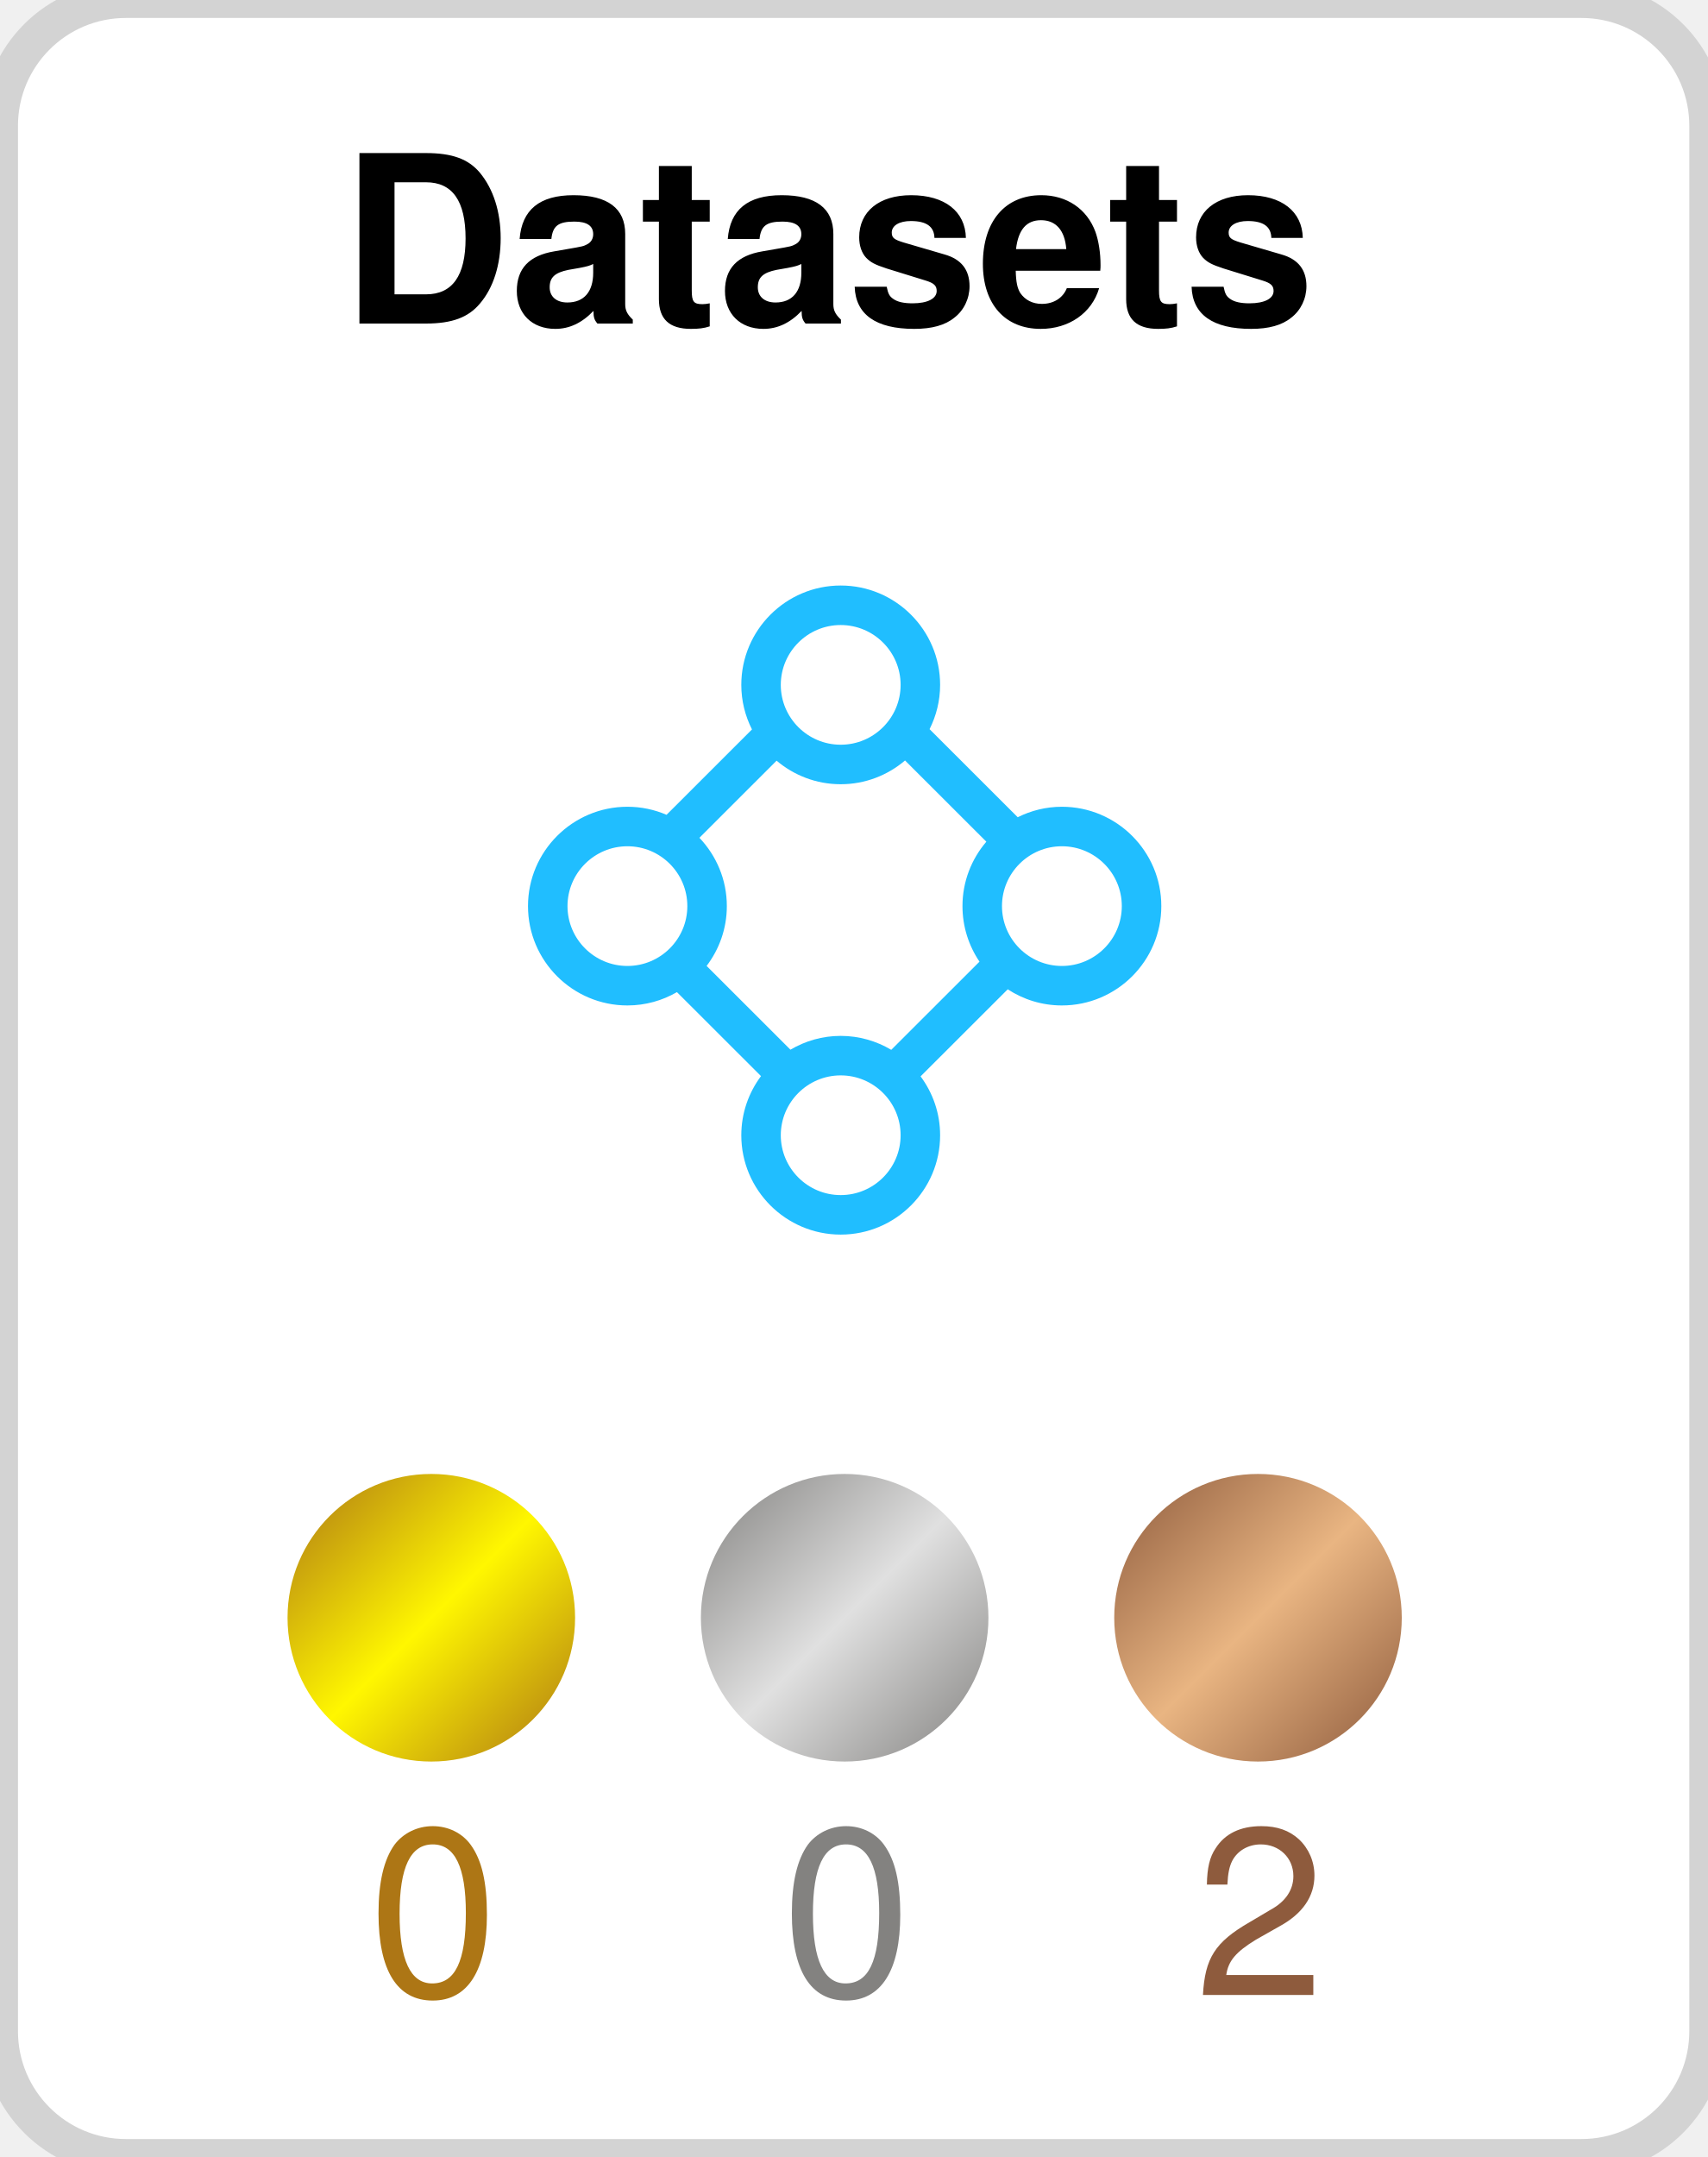
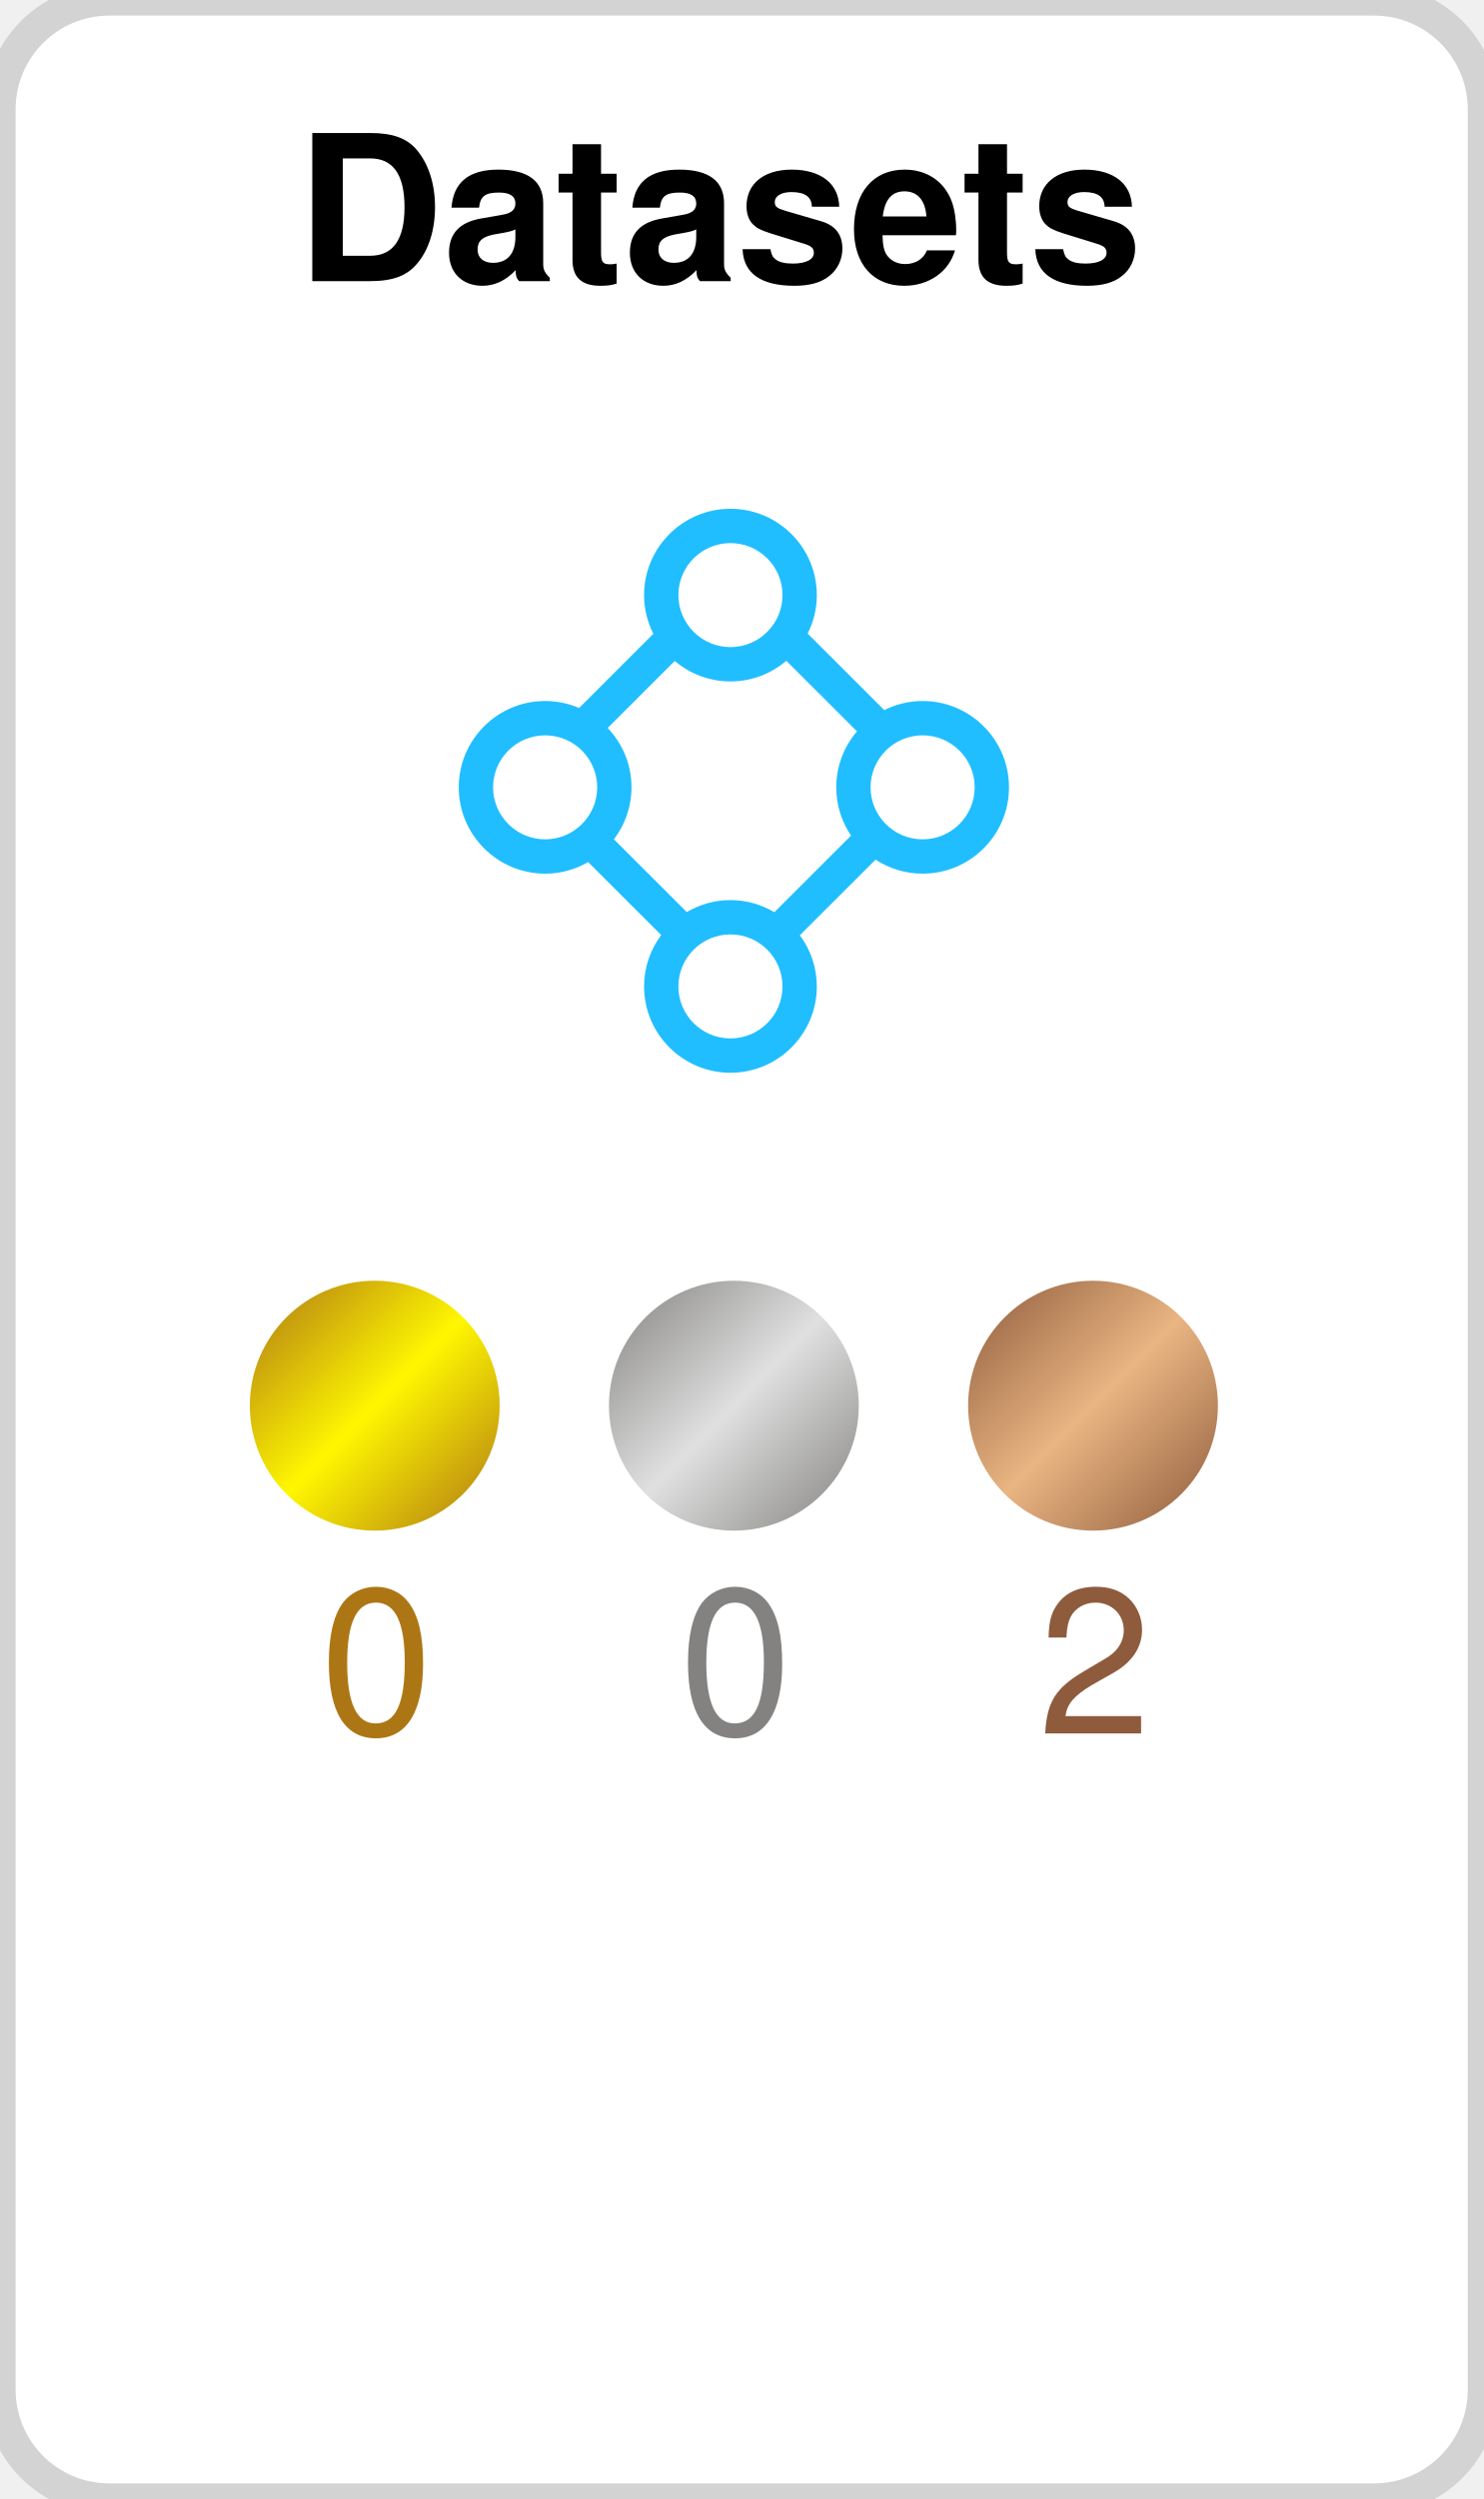
- <svg xmlns="http://www.w3.org/2000/svg" version="1.1" width="95" height="120">
-   <rect width="95" height="120" stroke-width="2" stroke="#d3d3d3" fill="white" rx="7" ry="7" />
+ <svg xmlns="http://www.w3.org/2000/svg" version="1.1" width="95" height="160">
+   <rect width="95" height="160" stroke-width="2" stroke="#d3d3d3" fill="white" rx="7" ry="7" />
  <svg version="1.1" x="27" y="30">
    <svg width="40" height="41" viewBox="0 0 40 41" fill="none">
      <path fill-rule="evenodd" clip-rule="evenodd" d="M28.754 20.409C28.754 18.573 30.249 17.08 32.088 17.08C33.926 17.08 35.422 18.573 35.422 20.409C35.422 22.245 33.926 23.739 32.088 23.739C30.249 23.739 28.754 22.245 28.754 20.409M16.446 8.102C16.446 6.266 17.942 4.772 19.78 4.772C21.619 4.772 23.114 6.266 23.114 8.102C23.114 9.937 21.619 11.431 19.78 11.431C17.942 11.431 16.446 9.937 16.446 8.102M4.578 20.409C4.578 18.573 6.074 17.08 7.912 17.08C9.751 17.08 11.246 18.573 11.246 20.409C11.246 22.245 9.751 23.739 7.912 23.739C6.074 23.739 4.578 22.245 4.578 20.409M19.78 27.629C18.759 27.629 17.805 27.912 16.983 28.397L12.319 23.737C13.021 22.81 13.444 21.66 13.444 20.409C13.444 18.937 12.861 17.601 11.918 16.609L16.212 12.319C17.177 13.134 18.421 13.629 19.78 13.629C21.145 13.629 22.395 13.129 23.36 12.307L27.884 16.826C27.058 17.793 26.556 19.043 26.556 20.409C26.556 21.553 26.906 22.617 27.503 23.5L22.593 28.405C21.767 27.916 20.808 27.629 19.78 27.629M23.114 33.157C23.114 34.992 21.619 36.486 19.78 36.486C17.942 36.486 16.446 34.992 16.446 33.157C16.446 31.321 17.942 29.827 19.78 29.827C21.619 29.827 23.114 31.321 23.114 33.157M32.088 14.882C31.205 14.882 30.372 15.095 29.63 15.465L24.725 10.565C25.097 9.822 25.312 8.987 25.312 8.102C25.312 5.054 22.83 2.574 19.78 2.574C16.73 2.574 14.249 5.054 14.249 8.102C14.249 8.994 14.466 9.834 14.843 10.58L10.089 15.33C9.42 15.042 8.685 14.882 7.912 14.882C4.862 14.882 2.38 17.361 2.38 20.409C2.38 23.457 4.862 25.936 7.912 25.936C8.916 25.936 9.855 25.664 10.668 25.195L15.345 29.867C14.66 30.788 14.249 31.924 14.249 33.157C14.249 36.205 16.73 38.684 19.78 38.684C22.83 38.684 25.312 36.205 25.312 33.157C25.312 31.93 24.905 30.799 24.225 29.881L29.074 25.038C29.942 25.604 30.976 25.936 32.088 25.936C35.138 25.936 37.62 23.457 37.62 20.409C37.62 17.361 35.138 14.882 32.088 14.882" fill="#20BEFF" />
    </svg>
  </svg>
  <defs>
    <linearGradient x1="0%" y1="0%" x2="100%" y2="100%" id="goldGradient">
      <stop stop-color="#ad7615" offset="0" />
      <stop stop-color="#fff700" offset="0.5" />
      <stop stop-color="#ad7615" offset="1" />
      <animate attributeName="x1" from="50%" to="0%" dur="4s" repeatCount="indefinite" />
      <animate attributeName="y1" from="50%" to="0%" dur="4s" repeatCount="indefinite" />
    </linearGradient>
    <linearGradient x1="0%" y1="0%" x2="100%" y2="100%" id="silverGradient">
      <stop stop-color="#838280" offset="0" />
      <stop stop-color="#e0e0e0" offset="0.5" />
      <stop stop-color="#838280" offset="1" />
      <animate attributeName="x1" from="50%" to="0%" dur="4s" repeatCount="indefinite" />
      <animate attributeName="y1" from="50%" to="0%" dur="4s" repeatCount="indefinite" />
    </linearGradient>
    <linearGradient x1="0%" y1="0%" x2="100%" y2="100%" id="bronzeGradient">
      <stop stop-color="#8e5b3d" offset="0" />
      <stop stop-color="#e9b582" offset="0.5" />
      <stop stop-color="#8e5b3d" offset="1" />
      <animate attributeName="x1" from="50%" to="0%" dur="4s" repeatCount="indefinite" />
      <animate attributeName="y1" from="50%" to="0%" dur="4s" repeatCount="indefinite" />
    </linearGradient>
  </defs>
  <circle r="8" cx="24" cy="90" fill="url(#goldGradient)" />
  <circle r="8" cx="47" cy="90" fill="url(#silverGradient)" />
  <circle r="8" cx="70" cy="90" fill="url(#bronzeGradient)" />
  <text x="19" y="18" font-family="'Ubuntu','Helvetica', 'Arial', sans-serif" font-weight="bold" font-size="13" fill="black">Datasets</text>
  <text x="20.5" y="111" font-family="'Ubuntu', 'Helvetica', 'Arial', sans-serif" font-size="13" fill="#AD7615">0</text>
  <text x="43.5" y="111" font-family="'Ubuntu', 'Helvetica', 'Arial', sans-serif" font-size="13" fill="#838280">0</text>
  <text x="66.5" y="111" font-family="'Ubuntu', 'Helvetica', 'Arial', sans-serif" font-size="13" fill="#8E5B3D">2</text>
</svg>
